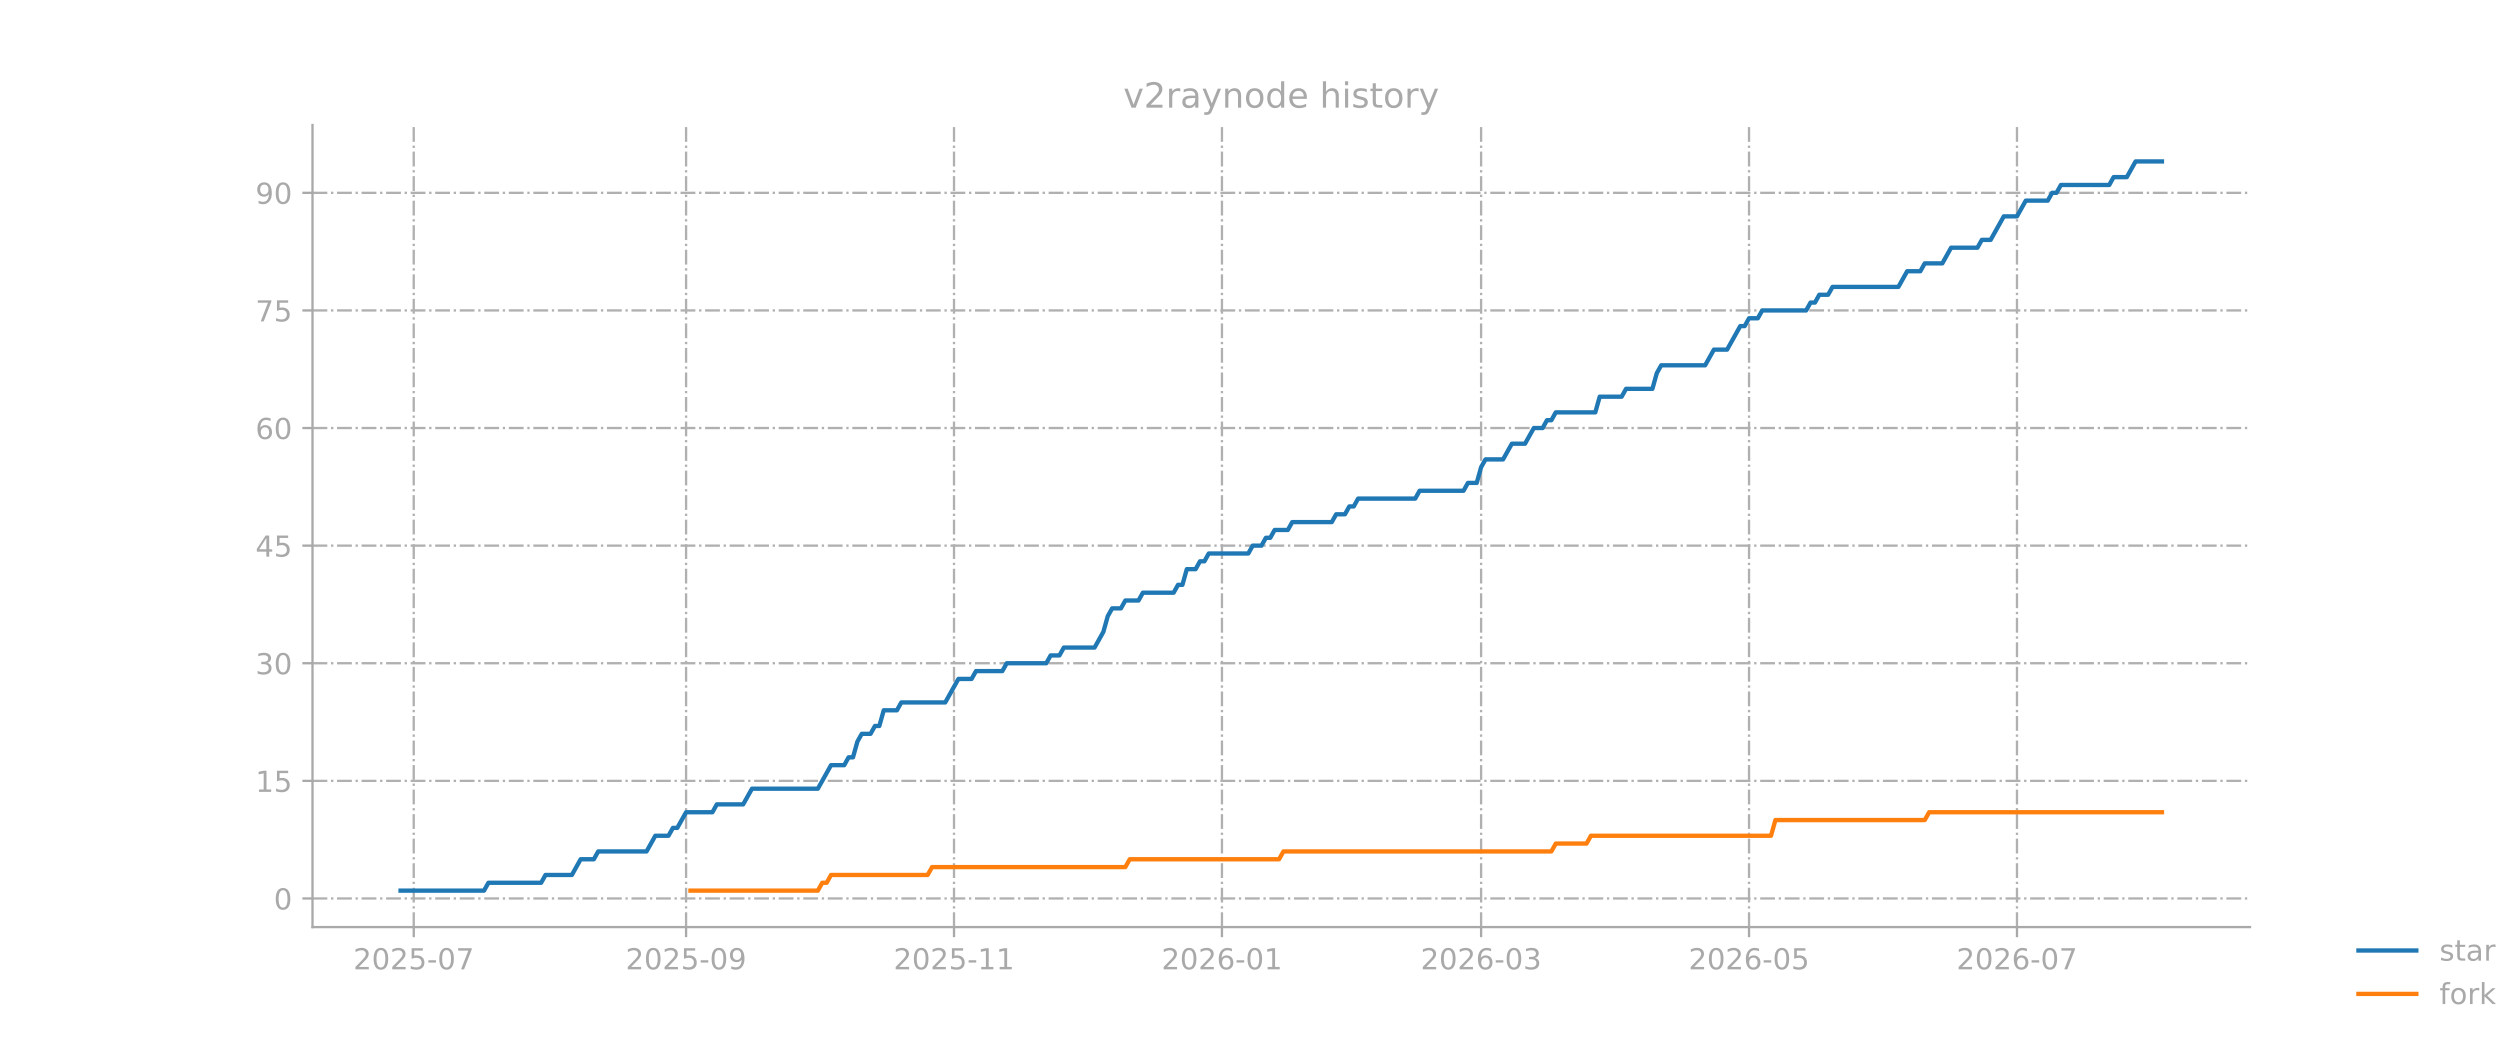
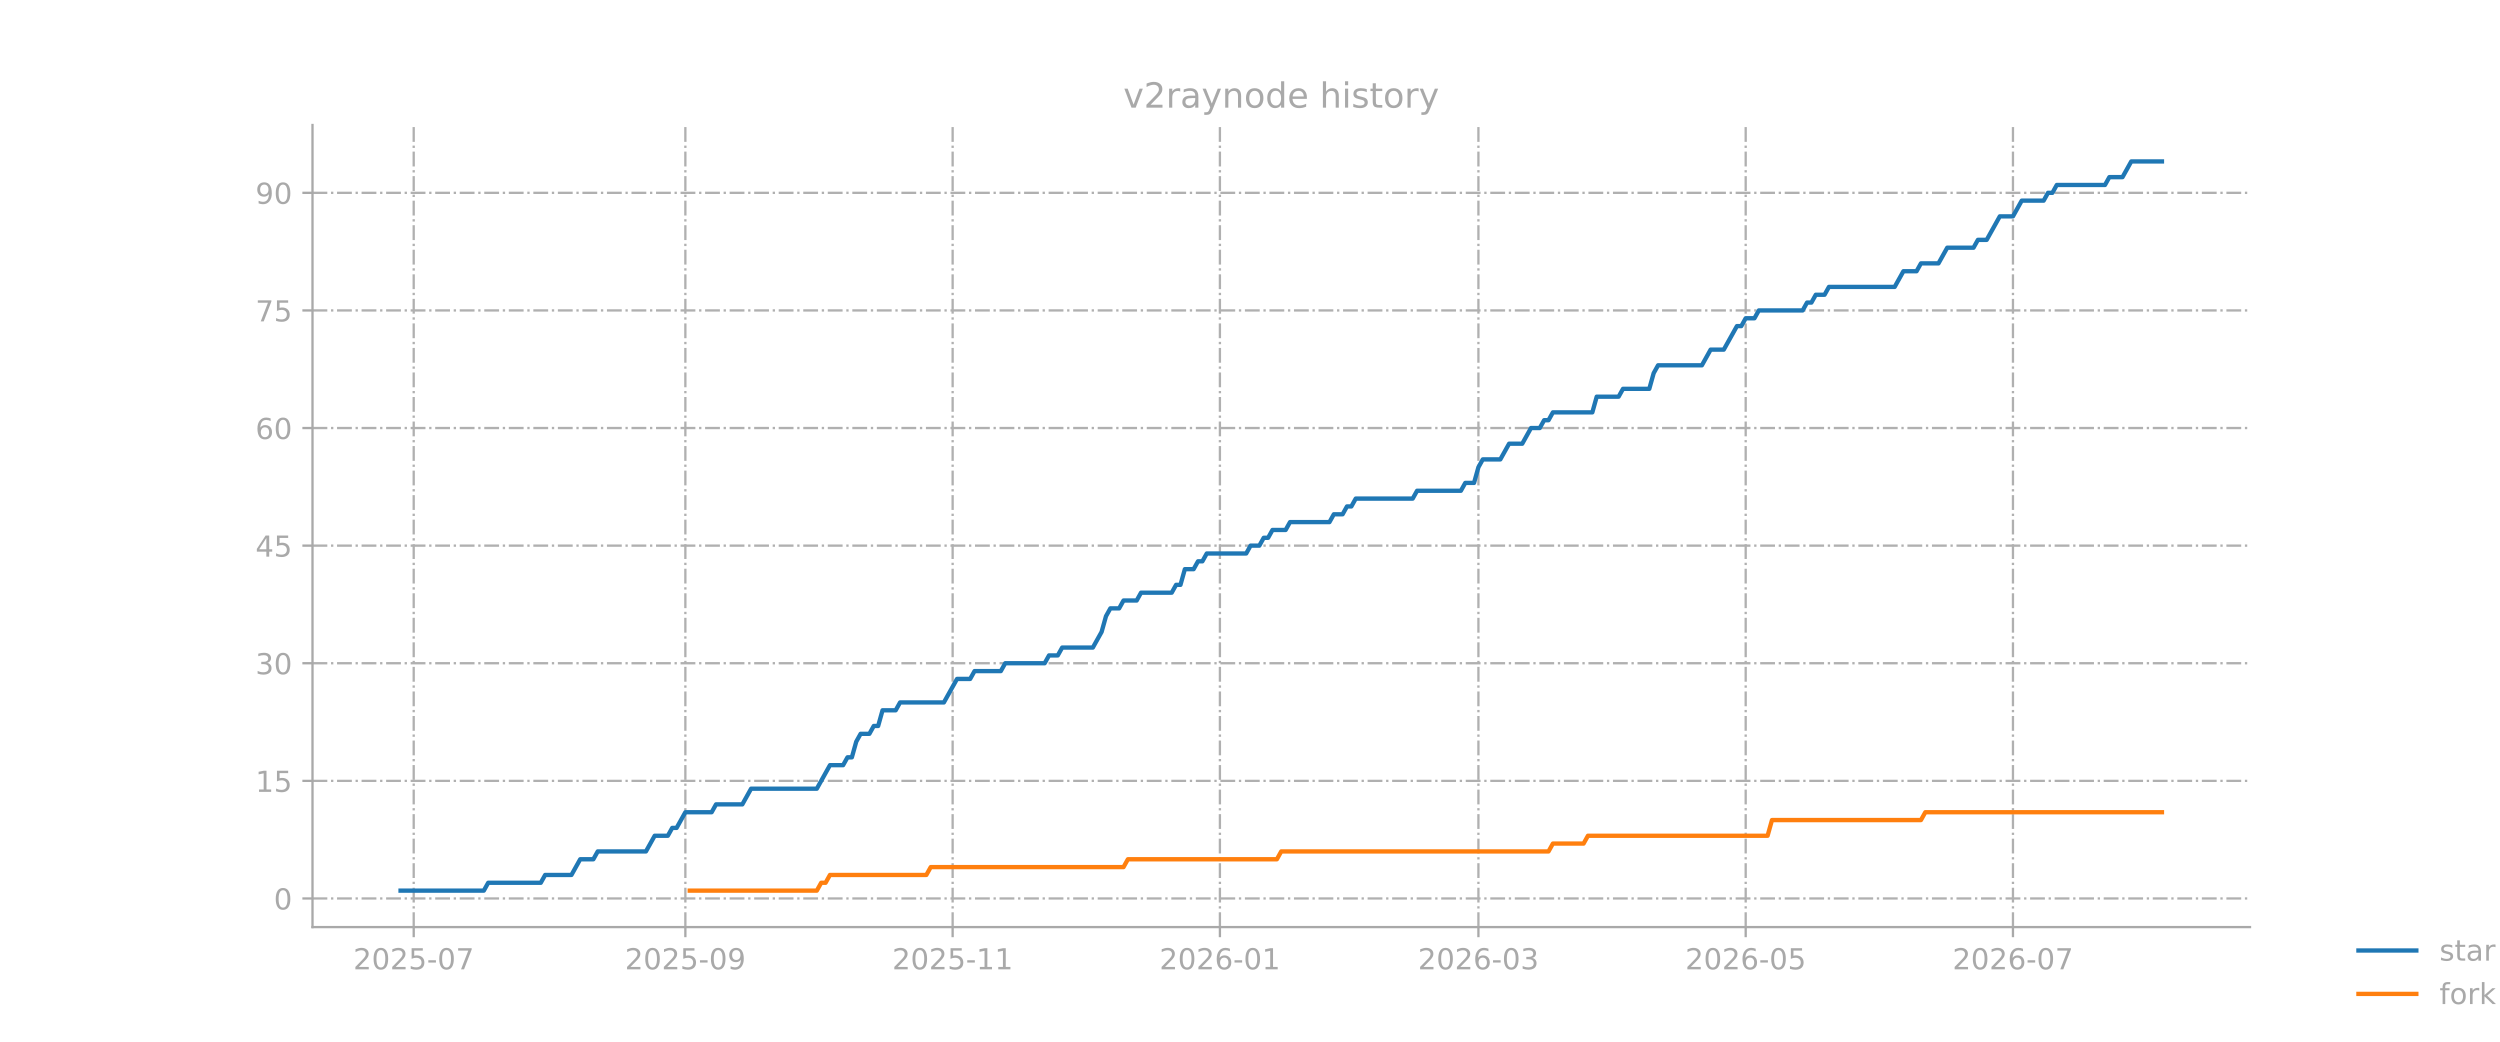
<svg xmlns="http://www.w3.org/2000/svg" xmlns:xlink="http://www.w3.org/1999/xlink" width="864pt" height="360pt" viewBox="0 0 864 360" version="1.1">
  <defs>
    <style type="text/css">*{stroke-linejoin: round; stroke-linecap: butt}</style>
  </defs>
  <g id="figure_1">
    <g id="patch_1">
      <path d="M 0 360  L 864 360  L 864 0  L 0 0  L 0 360  z " style="fill: none; opacity: 0" />
    </g>
    <g id="axes_1">
      <g id="patch_2">
        <path d="M 108 320.4  L 777.6 320.4  L 777.6 43.2  L 108 43.2  L 108 320.4  z " style="fill: none; opacity: 0" />
      </g>
      <g id="matplotlib.axis_1">
        <g id="xtick_1">
          <g id="line2d_1">
-             <path d="M 142.99 320.4  L 142.99 43.2  " clip-path="url(#pf71112bf48)" style="fill: none; stroke-dasharray: 5.12,1.28,0.8,1.28; stroke-dashoffset: 0; stroke: #b0b0b0; stroke-width: 0.8" />
+             <path d="M 142.979 320.4  L 142.979 43.2  " clip-path="url(#p41cfc8bd2f)" style="fill: none; stroke-dasharray: 5.12,1.28,0.8,1.28; stroke-dashoffset: 0; stroke: #b0b0b0; stroke-width: 0.8" />
          </g>
          <g id="line2d_2">
            <defs>
-               <path id="m0853df309c" d="M 0 0  L 0 3.5  " style="stroke: #a9a9a9; stroke-width: 0.8" />
+               <path id="m8fe615c9d2" d="M 0 0  L 0 3.5  " style="stroke: #a9a9a9; stroke-width: 0.8" />
            </defs>
            <g>
-               <use xlink:href="#m0853df309c" x="142.99" y="320.4" style="fill: #a9a9a9; stroke: #a9a9a9; stroke-width: 0.8" />
+               <use xlink:href="#m8fe615c9d2" x="142.979" y="320.4" style="fill: #a9a9a9; stroke: #a9a9a9; stroke-width: 0.8" />
            </g>
          </g>
          <g id="text_1">
-             <g style="fill: #a9a9a9" transform="translate(122.099 334.9977) scale(0.1 -0.1)">
+             <g style="fill: #a9a9a9" transform="translate(122.0877 334.9977) scale(0.1 -0.1)">
              <defs>
                <path id="DejaVuSans-15" d="M 1228 531  L 3431 531  L 3431 0  L 469 0  L 469 531  Q 828 903 1448 1529  Q 2069 2156 2228 2338  Q 2531 2678 2651 2914  Q 2772 3150 2772 3378  Q 2772 3750 2511 3984  Q 2250 4219 1831 4219  Q 1534 4219 1204 4116  Q 875 4013 500 3803  L 500 4441  Q 881 4594 1212 4672  Q 1544 4750 1819 4750  Q 2544 4750 2975 4387  Q 3406 4025 3406 3419  Q 3406 3131 3298 2873  Q 3191 2616 2906 2266  Q 2828 2175 2409 1742  Q 1991 1309 1228 531  z " transform="scale(0.015625)" />
                <path id="DejaVuSans-13" d="M 2034 4250  Q 1547 4250 1301 3770  Q 1056 3291 1056 2328  Q 1056 1369 1301 889  Q 1547 409 2034 409  Q 2525 409 2770 889  Q 3016 1369 3016 2328  Q 3016 3291 2770 3770  Q 2525 4250 2034 4250  z M 2034 4750  Q 2819 4750 3233 4129  Q 3647 3509 3647 2328  Q 3647 1150 3233 529  Q 2819 -91 2034 -91  Q 1250 -91 836 529  Q 422 1150 422 2328  Q 422 3509 836 4129  Q 1250 4750 2034 4750  z " transform="scale(0.015625)" />
                <path id="DejaVuSans-18" d="M 691 4666  L 3169 4666  L 3169 4134  L 1269 4134  L 1269 2991  Q 1406 3038 1543 3061  Q 1681 3084 1819 3084  Q 2600 3084 3056 2656  Q 3513 2228 3513 1497  Q 3513 744 3044 326  Q 2575 -91 1722 -91  Q 1428 -91 1123 -41  Q 819 9 494 109  L 494 744  Q 775 591 1075 516  Q 1375 441 1709 441  Q 2250 441 2565 725  Q 2881 1009 2881 1497  Q 2881 1984 2565 2268  Q 2250 2553 1709 2553  Q 1456 2553 1204 2497  Q 953 2441 691 2322  L 691 4666  z " transform="scale(0.015625)" />
                <path id="DejaVuSans-10" d="M 313 2009  L 1997 2009  L 1997 1497  L 313 1497  L 313 2009  z " transform="scale(0.015625)" />
                <path id="DejaVuSans-1a" d="M 525 4666  L 3525 4666  L 3525 4397  L 1831 0  L 1172 0  L 2766 4134  L 525 4134  L 525 4666  z " transform="scale(0.015625)" />
              </defs>
              <use xlink:href="#DejaVuSans-15" />
              <use xlink:href="#DejaVuSans-13" transform="translate(63.625 0)" />
              <use xlink:href="#DejaVuSans-15" transform="translate(127.25 0)" />
              <use xlink:href="#DejaVuSans-18" transform="translate(190.875 0)" />
              <use xlink:href="#DejaVuSans-10" transform="translate(254.5 0)" />
              <use xlink:href="#DejaVuSans-13" transform="translate(290.5781 0)" />
              <use xlink:href="#DejaVuSans-1a" transform="translate(354.2031 0)" />
            </g>
          </g>
        </g>
        <g id="xtick_2">
          <g id="line2d_3">
-             <path d="M 237.108 320.4  L 237.108 43.2  " clip-path="url(#pf71112bf48)" style="fill: none; stroke-dasharray: 5.12,1.28,0.8,1.28; stroke-dashoffset: 0; stroke: #b0b0b0; stroke-width: 0.8" />
+             <path d="M 236.862 320.4  L 236.862 43.2  " clip-path="url(#p41cfc8bd2f)" style="fill: none; stroke-dasharray: 5.12,1.28,0.8,1.28; stroke-dashoffset: 0; stroke: #b0b0b0; stroke-width: 0.8" />
          </g>
          <g id="line2d_4">
            <g>
-               <use xlink:href="#m0853df309c" x="237.108" y="320.4" style="fill: #a9a9a9; stroke: #a9a9a9; stroke-width: 0.8" />
+               <use xlink:href="#m8fe615c9d2" x="236.862" y="320.4" style="fill: #a9a9a9; stroke: #a9a9a9; stroke-width: 0.8" />
            </g>
          </g>
          <g id="text_2">
-             <g style="fill: #a9a9a9" transform="translate(216.2165 334.9977) scale(0.1 -0.1)">
+             <g style="fill: #a9a9a9" transform="translate(215.971 334.9977) scale(0.1 -0.1)">
              <defs>
                <path id="DejaVuSans-1c" d="M 703 97  L 703 672  Q 941 559 1184 500  Q 1428 441 1663 441  Q 2288 441 2617 861  Q 2947 1281 2994 2138  Q 2813 1869 2534 1725  Q 2256 1581 1919 1581  Q 1219 1581 811 2004  Q 403 2428 403 3163  Q 403 3881 828 4315  Q 1253 4750 1959 4750  Q 2769 4750 3195 4129  Q 3622 3509 3622 2328  Q 3622 1225 3098 567  Q 2575 -91 1691 -91  Q 1453 -91 1209 -44  Q 966 3 703 97  z M 1959 2075  Q 2384 2075 2632 2365  Q 2881 2656 2881 3163  Q 2881 3666 2632 3958  Q 2384 4250 1959 4250  Q 1534 4250 1286 3958  Q 1038 3666 1038 3163  Q 1038 2656 1286 2365  Q 1534 2075 1959 2075  z " transform="scale(0.015625)" />
              </defs>
              <use xlink:href="#DejaVuSans-15" />
              <use xlink:href="#DejaVuSans-13" transform="translate(63.625 0)" />
              <use xlink:href="#DejaVuSans-15" transform="translate(127.25 0)" />
              <use xlink:href="#DejaVuSans-18" transform="translate(190.875 0)" />
              <use xlink:href="#DejaVuSans-10" transform="translate(254.5 0)" />
              <use xlink:href="#DejaVuSans-13" transform="translate(290.5781 0)" />
              <use xlink:href="#DejaVuSans-1c" transform="translate(354.2031 0)" />
            </g>
          </g>
        </g>
        <g id="xtick_3">
          <g id="line2d_5">
-             <path d="M 329.707 320.4  L 329.707 43.2  " clip-path="url(#pf71112bf48)" style="fill: none; stroke-dasharray: 5.12,1.28,0.8,1.28; stroke-dashoffset: 0; stroke: #b0b0b0; stroke-width: 0.8" />
+             <path d="M 329.231 320.4  L 329.231 43.2  " clip-path="url(#p41cfc8bd2f)" style="fill: none; stroke-dasharray: 5.12,1.28,0.8,1.28; stroke-dashoffset: 0; stroke: #b0b0b0; stroke-width: 0.8" />
          </g>
          <g id="line2d_6">
            <g>
-               <use xlink:href="#m0853df309c" x="329.707" y="320.4" style="fill: #a9a9a9; stroke: #a9a9a9; stroke-width: 0.8" />
+               <use xlink:href="#m8fe615c9d2" x="329.231" y="320.4" style="fill: #a9a9a9; stroke: #a9a9a9; stroke-width: 0.8" />
            </g>
          </g>
          <g id="text_3">
-             <g style="fill: #a9a9a9" transform="translate(308.8159 334.9977) scale(0.1 -0.1)">
+             <g style="fill: #a9a9a9" transform="translate(308.3401 334.9977) scale(0.1 -0.1)">
              <defs>
                <path id="DejaVuSans-14" d="M 794 531  L 1825 531  L 1825 4091  L 703 3866  L 703 4441  L 1819 4666  L 2450 4666  L 2450 531  L 3481 531  L 3481 0  L 794 0  L 794 531  z " transform="scale(0.015625)" />
              </defs>
              <use xlink:href="#DejaVuSans-15" />
              <use xlink:href="#DejaVuSans-13" transform="translate(63.625 0)" />
              <use xlink:href="#DejaVuSans-15" transform="translate(127.25 0)" />
              <use xlink:href="#DejaVuSans-18" transform="translate(190.875 0)" />
              <use xlink:href="#DejaVuSans-10" transform="translate(254.5 0)" />
              <use xlink:href="#DejaVuSans-14" transform="translate(290.5781 0)" />
              <use xlink:href="#DejaVuSans-14" transform="translate(354.2031 0)" />
            </g>
          </g>
        </g>
        <g id="xtick_4">
          <g id="line2d_7">
-             <path d="M 422.307 320.4  L 422.307 43.2  " clip-path="url(#pf71112bf48)" style="fill: none; stroke-dasharray: 5.12,1.28,0.8,1.28; stroke-dashoffset: 0; stroke: #b0b0b0; stroke-width: 0.8" />
+             <path d="M 421.601 320.4  L 421.601 43.2  " clip-path="url(#p41cfc8bd2f)" style="fill: none; stroke-dasharray: 5.12,1.28,0.8,1.28; stroke-dashoffset: 0; stroke: #b0b0b0; stroke-width: 0.8" />
          </g>
          <g id="line2d_8">
            <g>
-               <use xlink:href="#m0853df309c" x="422.307" y="320.4" style="fill: #a9a9a9; stroke: #a9a9a9; stroke-width: 0.8" />
+               <use xlink:href="#m8fe615c9d2" x="421.601" y="320.4" style="fill: #a9a9a9; stroke: #a9a9a9; stroke-width: 0.8" />
            </g>
          </g>
          <g id="text_4">
-             <g style="fill: #a9a9a9" transform="translate(401.4153 334.9977) scale(0.1 -0.1)">
+             <g style="fill: #a9a9a9" transform="translate(400.7091 334.9977) scale(0.1 -0.1)">
              <defs>
                <path id="DejaVuSans-19" d="M 2113 2584  Q 1688 2584 1439 2293  Q 1191 2003 1191 1497  Q 1191 994 1439 701  Q 1688 409 2113 409  Q 2538 409 2786 701  Q 3034 994 3034 1497  Q 3034 2003 2786 2293  Q 2538 2584 2113 2584  z M 3366 4563  L 3366 3988  Q 3128 4100 2886 4159  Q 2644 4219 2406 4219  Q 1781 4219 1451 3797  Q 1122 3375 1075 2522  Q 1259 2794 1537 2939  Q 1816 3084 2150 3084  Q 2853 3084 3261 2657  Q 3669 2231 3669 1497  Q 3669 778 3244 343  Q 2819 -91 2113 -91  Q 1303 -91 875 529  Q 447 1150 447 2328  Q 447 3434 972 4092  Q 1497 4750 2381 4750  Q 2619 4750 2861 4703  Q 3103 4656 3366 4563  z " transform="scale(0.015625)" />
              </defs>
              <use xlink:href="#DejaVuSans-15" />
              <use xlink:href="#DejaVuSans-13" transform="translate(63.625 0)" />
              <use xlink:href="#DejaVuSans-15" transform="translate(127.25 0)" />
              <use xlink:href="#DejaVuSans-19" transform="translate(190.875 0)" />
              <use xlink:href="#DejaVuSans-10" transform="translate(254.5 0)" />
              <use xlink:href="#DejaVuSans-13" transform="translate(290.5781 0)" />
              <use xlink:href="#DejaVuSans-14" transform="translate(354.2031 0)" />
            </g>
          </g>
        </g>
        <g id="xtick_5">
          <g id="line2d_9">
-             <path d="M 511.87 320.4  L 511.87 43.2  " clip-path="url(#pf71112bf48)" style="fill: none; stroke-dasharray: 5.12,1.28,0.8,1.28; stroke-dashoffset: 0; stroke: #b0b0b0; stroke-width: 0.8" />
+             <path d="M 510.941 320.4  L 510.941 43.2  " clip-path="url(#p41cfc8bd2f)" style="fill: none; stroke-dasharray: 5.12,1.28,0.8,1.28; stroke-dashoffset: 0; stroke: #b0b0b0; stroke-width: 0.8" />
          </g>
          <g id="line2d_10">
            <g>
-               <use xlink:href="#m0853df309c" x="511.87" y="320.4" style="fill: #a9a9a9; stroke: #a9a9a9; stroke-width: 0.8" />
+               <use xlink:href="#m8fe615c9d2" x="510.941" y="320.4" style="fill: #a9a9a9; stroke: #a9a9a9; stroke-width: 0.8" />
            </g>
          </g>
          <g id="text_5">
-             <g style="fill: #a9a9a9" transform="translate(490.9786 334.9977) scale(0.1 -0.1)">
+             <g style="fill: #a9a9a9" transform="translate(490.0497 334.9977) scale(0.1 -0.1)">
              <defs>
                <path id="DejaVuSans-16" d="M 2597 2516  Q 3050 2419 3304 2112  Q 3559 1806 3559 1356  Q 3559 666 3084 287  Q 2609 -91 1734 -91  Q 1441 -91 1130 -33  Q 819 25 488 141  L 488 750  Q 750 597 1062 519  Q 1375 441 1716 441  Q 2309 441 2620 675  Q 2931 909 2931 1356  Q 2931 1769 2642 2001  Q 2353 2234 1838 2234  L 1294 2234  L 1294 2753  L 1863 2753  Q 2328 2753 2575 2939  Q 2822 3125 2822 3475  Q 2822 3834 2567 4026  Q 2313 4219 1838 4219  Q 1578 4219 1281 4162  Q 984 4106 628 3988  L 628 4550  Q 988 4650 1302 4700  Q 1616 4750 1894 4750  Q 2613 4750 3031 4423  Q 3450 4097 3450 3541  Q 3450 3153 3228 2886  Q 3006 2619 2597 2516  z " transform="scale(0.015625)" />
              </defs>
              <use xlink:href="#DejaVuSans-15" />
              <use xlink:href="#DejaVuSans-13" transform="translate(63.625 0)" />
              <use xlink:href="#DejaVuSans-15" transform="translate(127.25 0)" />
              <use xlink:href="#DejaVuSans-19" transform="translate(190.875 0)" />
              <use xlink:href="#DejaVuSans-10" transform="translate(254.5 0)" />
              <use xlink:href="#DejaVuSans-13" transform="translate(290.5781 0)" />
              <use xlink:href="#DejaVuSans-16" transform="translate(354.2031 0)" />
            </g>
          </g>
        </g>
        <g id="xtick_6">
          <g id="line2d_11">
-             <path d="M 604.469 320.4  L 604.469 43.2  " clip-path="url(#pf71112bf48)" style="fill: none; stroke-dasharray: 5.12,1.28,0.8,1.28; stroke-dashoffset: 0; stroke: #b0b0b0; stroke-width: 0.8" />
+             <path d="M 603.31 320.4  L 603.31 43.2  " clip-path="url(#p41cfc8bd2f)" style="fill: none; stroke-dasharray: 5.12,1.28,0.8,1.28; stroke-dashoffset: 0; stroke: #b0b0b0; stroke-width: 0.8" />
          </g>
          <g id="line2d_12">
            <g>
-               <use xlink:href="#m0853df309c" x="604.469" y="320.4" style="fill: #a9a9a9; stroke: #a9a9a9; stroke-width: 0.8" />
+               <use xlink:href="#m8fe615c9d2" x="603.31" y="320.4" style="fill: #a9a9a9; stroke: #a9a9a9; stroke-width: 0.8" />
            </g>
          </g>
          <g id="text_6">
-             <g style="fill: #a9a9a9" transform="translate(583.5781 334.9977) scale(0.1 -0.1)">
+             <g style="fill: #a9a9a9" transform="translate(582.4188 334.9977) scale(0.1 -0.1)">
              <use xlink:href="#DejaVuSans-15" />
              <use xlink:href="#DejaVuSans-13" transform="translate(63.625 0)" />
              <use xlink:href="#DejaVuSans-15" transform="translate(127.25 0)" />
              <use xlink:href="#DejaVuSans-19" transform="translate(190.875 0)" />
              <use xlink:href="#DejaVuSans-10" transform="translate(254.5 0)" />
              <use xlink:href="#DejaVuSans-13" transform="translate(290.5781 0)" />
              <use xlink:href="#DejaVuSans-18" transform="translate(354.2031 0)" />
            </g>
          </g>
        </g>
        <g id="xtick_7">
          <g id="line2d_13">
-             <path d="M 697.069 320.4  L 697.069 43.2  " clip-path="url(#pf71112bf48)" style="fill: none; stroke-dasharray: 5.12,1.28,0.8,1.28; stroke-dashoffset: 0; stroke: #b0b0b0; stroke-width: 0.8" />
+             <path d="M 695.679 320.4  L 695.679 43.2  " clip-path="url(#p41cfc8bd2f)" style="fill: none; stroke-dasharray: 5.12,1.28,0.8,1.28; stroke-dashoffset: 0; stroke: #b0b0b0; stroke-width: 0.8" />
          </g>
          <g id="line2d_14">
            <g>
-               <use xlink:href="#m0853df309c" x="697.069" y="320.4" style="fill: #a9a9a9; stroke: #a9a9a9; stroke-width: 0.8" />
+               <use xlink:href="#m8fe615c9d2" x="695.679" y="320.4" style="fill: #a9a9a9; stroke: #a9a9a9; stroke-width: 0.8" />
            </g>
          </g>
          <g id="text_7">
-             <g style="fill: #a9a9a9" transform="translate(676.1775 334.9977) scale(0.1 -0.1)">
+             <g style="fill: #a9a9a9" transform="translate(674.7878 334.9977) scale(0.1 -0.1)">
              <use xlink:href="#DejaVuSans-15" />
              <use xlink:href="#DejaVuSans-13" transform="translate(63.625 0)" />
              <use xlink:href="#DejaVuSans-15" transform="translate(127.25 0)" />
              <use xlink:href="#DejaVuSans-19" transform="translate(190.875 0)" />
              <use xlink:href="#DejaVuSans-10" transform="translate(254.5 0)" />
              <use xlink:href="#DejaVuSans-13" transform="translate(290.5781 0)" />
              <use xlink:href="#DejaVuSans-1a" transform="translate(354.2031 0)" />
            </g>
          </g>
        </g>
      </g>
      <g id="matplotlib.axis_2">
        <g id="ytick_1">
          <g id="line2d_15">
-             <path d="M 108 310.51  L 777.6 310.51  " clip-path="url(#pf71112bf48)" style="fill: none; stroke-dasharray: 5.12,1.28,0.8,1.28; stroke-dashoffset: 0; stroke: #b0b0b0; stroke-width: 0.8" />
+             <path d="M 108 310.51  L 777.6 310.51  " clip-path="url(#p41cfc8bd2f)" style="fill: none; stroke-dasharray: 5.12,1.28,0.8,1.28; stroke-dashoffset: 0; stroke: #b0b0b0; stroke-width: 0.8" />
          </g>
          <g id="line2d_16">
            <defs>
-               <path id="m67c7ea2995" d="M 0 0  L -3.5 0  " style="stroke: #a9a9a9; stroke-width: 0.8" />
+               <path id="m9ab76d9e85" d="M 0 0  L -3.5 0  " style="stroke: #a9a9a9; stroke-width: 0.8" />
            </defs>
            <g>
-               <use xlink:href="#m67c7ea2995" x="108" y="310.51" style="fill: #a9a9a9; stroke: #a9a9a9; stroke-width: 0.8" />
+               <use xlink:href="#m9ab76d9e85" x="108" y="310.51" style="fill: #a9a9a9; stroke: #a9a9a9; stroke-width: 0.8" />
            </g>
          </g>
          <g id="text_8">
            <g style="fill: #a9a9a9" transform="translate(94.6375 314.3085) scale(0.1 -0.1)">
              <use xlink:href="#DejaVuSans-13" />
            </g>
          </g>
        </g>
        <g id="ytick_2">
          <g id="line2d_17">
-             <path d="M 108 269.865  L 777.6 269.865  " clip-path="url(#pf71112bf48)" style="fill: none; stroke-dasharray: 5.12,1.28,0.8,1.28; stroke-dashoffset: 0; stroke: #b0b0b0; stroke-width: 0.8" />
+             <path d="M 108 269.865  L 777.6 269.865  " clip-path="url(#p41cfc8bd2f)" style="fill: none; stroke-dasharray: 5.12,1.28,0.8,1.28; stroke-dashoffset: 0; stroke: #b0b0b0; stroke-width: 0.8" />
          </g>
          <g id="line2d_18">
            <g>
-               <use xlink:href="#m67c7ea2995" x="108" y="269.865" style="fill: #a9a9a9; stroke: #a9a9a9; stroke-width: 0.8" />
+               <use xlink:href="#m9ab76d9e85" x="108" y="269.865" style="fill: #a9a9a9; stroke: #a9a9a9; stroke-width: 0.8" />
            </g>
          </g>
          <g id="text_9">
            <g style="fill: #a9a9a9" transform="translate(88.275 273.6633) scale(0.1 -0.1)">
              <use xlink:href="#DejaVuSans-14" />
              <use xlink:href="#DejaVuSans-18" transform="translate(63.625 0)" />
            </g>
          </g>
        </g>
        <g id="ytick_3">
          <g id="line2d_19">
-             <path d="M 108 229.219  L 777.6 229.219  " clip-path="url(#pf71112bf48)" style="fill: none; stroke-dasharray: 5.12,1.28,0.8,1.28; stroke-dashoffset: 0; stroke: #b0b0b0; stroke-width: 0.8" />
+             <path d="M 108 229.219  L 777.6 229.219  " clip-path="url(#p41cfc8bd2f)" style="fill: none; stroke-dasharray: 5.12,1.28,0.8,1.28; stroke-dashoffset: 0; stroke: #b0b0b0; stroke-width: 0.8" />
          </g>
          <g id="line2d_20">
            <g>
-               <use xlink:href="#m67c7ea2995" x="108" y="229.219" style="fill: #a9a9a9; stroke: #a9a9a9; stroke-width: 0.8" />
+               <use xlink:href="#m9ab76d9e85" x="108" y="229.219" style="fill: #a9a9a9; stroke: #a9a9a9; stroke-width: 0.8" />
            </g>
          </g>
          <g id="text_10">
            <g style="fill: #a9a9a9" transform="translate(88.275 233.0182) scale(0.1 -0.1)">
              <use xlink:href="#DejaVuSans-16" />
              <use xlink:href="#DejaVuSans-13" transform="translate(63.625 0)" />
            </g>
          </g>
        </g>
        <g id="ytick_4">
          <g id="line2d_21">
-             <path d="M 108 188.574  L 777.6 188.574  " clip-path="url(#pf71112bf48)" style="fill: none; stroke-dasharray: 5.12,1.28,0.8,1.28; stroke-dashoffset: 0; stroke: #b0b0b0; stroke-width: 0.8" />
+             <path d="M 108 188.574  L 777.6 188.574  " clip-path="url(#p41cfc8bd2f)" style="fill: none; stroke-dasharray: 5.12,1.28,0.8,1.28; stroke-dashoffset: 0; stroke: #b0b0b0; stroke-width: 0.8" />
          </g>
          <g id="line2d_22">
            <g>
-               <use xlink:href="#m67c7ea2995" x="108" y="188.574" style="fill: #a9a9a9; stroke: #a9a9a9; stroke-width: 0.8" />
+               <use xlink:href="#m9ab76d9e85" x="108" y="188.574" style="fill: #a9a9a9; stroke: #a9a9a9; stroke-width: 0.8" />
            </g>
          </g>
          <g id="text_11">
            <g style="fill: #a9a9a9" transform="translate(88.275 192.373) scale(0.1 -0.1)">
              <defs>
                <path id="DejaVuSans-17" d="M 2419 4116  L 825 1625  L 2419 1625  L 2419 4116  z M 2253 4666  L 3047 4666  L 3047 1625  L 3713 1625  L 3713 1100  L 3047 1100  L 3047 0  L 2419 0  L 2419 1100  L 313 1100  L 313 1709  L 2253 4666  z " transform="scale(0.015625)" />
              </defs>
              <use xlink:href="#DejaVuSans-17" />
              <use xlink:href="#DejaVuSans-18" transform="translate(63.625 0)" />
            </g>
          </g>
        </g>
        <g id="ytick_5">
          <g id="line2d_23">
-             <path d="M 108 147.929  L 777.6 147.929  " clip-path="url(#pf71112bf48)" style="fill: none; stroke-dasharray: 5.12,1.28,0.8,1.28; stroke-dashoffset: 0; stroke: #b0b0b0; stroke-width: 0.8" />
+             <path d="M 108 147.929  L 777.6 147.929  " clip-path="url(#p41cfc8bd2f)" style="fill: none; stroke-dasharray: 5.12,1.28,0.8,1.28; stroke-dashoffset: 0; stroke: #b0b0b0; stroke-width: 0.8" />
          </g>
          <g id="line2d_24">
            <g>
-               <use xlink:href="#m67c7ea2995" x="108" y="147.929" style="fill: #a9a9a9; stroke: #a9a9a9; stroke-width: 0.8" />
+               <use xlink:href="#m9ab76d9e85" x="108" y="147.929" style="fill: #a9a9a9; stroke: #a9a9a9; stroke-width: 0.8" />
            </g>
          </g>
          <g id="text_12">
            <g style="fill: #a9a9a9" transform="translate(88.275 151.7279) scale(0.1 -0.1)">
              <use xlink:href="#DejaVuSans-19" />
              <use xlink:href="#DejaVuSans-13" transform="translate(63.625 0)" />
            </g>
          </g>
        </g>
        <g id="ytick_6">
          <g id="line2d_25">
-             <path d="M 108 107.284  L 777.6 107.284  " clip-path="url(#pf71112bf48)" style="fill: none; stroke-dasharray: 5.12,1.28,0.8,1.28; stroke-dashoffset: 0; stroke: #b0b0b0; stroke-width: 0.8" />
+             <path d="M 108 107.284  L 777.6 107.284  " clip-path="url(#p41cfc8bd2f)" style="fill: none; stroke-dasharray: 5.12,1.28,0.8,1.28; stroke-dashoffset: 0; stroke: #b0b0b0; stroke-width: 0.8" />
          </g>
          <g id="line2d_26">
            <g>
-               <use xlink:href="#m67c7ea2995" x="108" y="107.284" style="fill: #a9a9a9; stroke: #a9a9a9; stroke-width: 0.8" />
+               <use xlink:href="#m9ab76d9e85" x="108" y="107.284" style="fill: #a9a9a9; stroke: #a9a9a9; stroke-width: 0.8" />
            </g>
          </g>
          <g id="text_13">
            <g style="fill: #a9a9a9" transform="translate(88.275 111.0827) scale(0.1 -0.1)">
              <use xlink:href="#DejaVuSans-1a" />
              <use xlink:href="#DejaVuSans-18" transform="translate(63.625 0)" />
            </g>
          </g>
        </g>
        <g id="ytick_7">
          <g id="line2d_27">
-             <path d="M 108 66.639  L 777.6 66.639  " clip-path="url(#pf71112bf48)" style="fill: none; stroke-dasharray: 5.12,1.28,0.8,1.28; stroke-dashoffset: 0; stroke: #b0b0b0; stroke-width: 0.8" />
+             <path d="M 108 66.639  L 777.6 66.639  " clip-path="url(#p41cfc8bd2f)" style="fill: none; stroke-dasharray: 5.12,1.28,0.8,1.28; stroke-dashoffset: 0; stroke: #b0b0b0; stroke-width: 0.8" />
          </g>
          <g id="line2d_28">
            <g>
-               <use xlink:href="#m67c7ea2995" x="108" y="66.639" style="fill: #a9a9a9; stroke: #a9a9a9; stroke-width: 0.8" />
+               <use xlink:href="#m9ab76d9e85" x="108" y="66.639" style="fill: #a9a9a9; stroke: #a9a9a9; stroke-width: 0.8" />
            </g>
          </g>
          <g id="text_14">
            <g style="fill: #a9a9a9" transform="translate(88.275 70.43754) scale(0.1 -0.1)">
              <use xlink:href="#DejaVuSans-1c" />
              <use xlink:href="#DejaVuSans-13" transform="translate(63.625 0)" />
            </g>
          </g>
        </g>
      </g>
      <g id="line2d_29">
-         <path d="M 138.436 307.8  L 167.279 307.8  L 168.797 305.09  L 187.013 305.09  L 188.531 302.381  L 197.639 302.381  L 200.675 296.961  L 205.229 296.961  L 206.747 294.252  L 223.446 294.252  L 226.482 288.832  L 231.036 288.832  L 232.554 286.123  L 234.072 286.123  L 237.108 280.703  L 246.216 280.703  L 247.734 277.994  L 256.842 277.994  L 259.878 272.574  L 282.649 272.574  L 287.203 264.445  L 291.757 264.445  L 293.275 261.735  L 294.793 261.735  L 296.311 256.316  L 297.829 253.606  L 300.865 253.606  L 302.383 250.897  L 303.901 250.897  L 305.419 245.477  L 309.973 245.477  L 311.491 242.768  L 326.671 242.768  L 331.225 234.639  L 335.779 234.639  L 337.297 231.929  L 346.406 231.929  L 347.924 229.219  L 361.586 229.219  L 363.104 226.51  L 366.14 226.51  L 367.658 223.8  L 378.284 223.8  L 381.32 218.381  L 382.838 212.961  L 384.356 210.252  L 387.392 210.252  L 388.91 207.542  L 393.464 207.542  L 394.982 204.832  L 405.608 204.832  L 407.126 202.123  L 408.644 202.123  L 410.163 196.703  L 413.199 196.703  L 414.717 193.994  L 416.235 193.994  L 417.753 191.284  L 431.415 191.284  L 432.933 188.574  L 435.969 188.574  L 437.487 185.865  L 439.005 185.865  L 440.523 183.155  L 445.077 183.155  L 446.595 180.445  L 460.257 180.445  L 461.775 177.735  L 464.811 177.735  L 466.329 175.026  L 467.847 175.026  L 469.365 172.316  L 489.1 172.316  L 490.618 169.606  L 505.798 169.606  L 507.316 166.897  L 510.352 166.897  L 511.87 161.477  L 513.388 158.768  L 519.46 158.768  L 522.496 153.348  L 527.05 153.348  L 530.086 147.929  L 533.122 147.929  L 534.64 145.219  L 536.158 145.219  L 537.676 142.51  L 551.339 142.51  L 552.857 137.09  L 560.447 137.09  L 561.965 134.381  L 571.073 134.381  L 572.591 128.961  L 574.109 126.252  L 589.289 126.252  L 592.325 120.832  L 596.879 120.832  L 601.433 112.703  L 602.951 112.703  L 604.469 109.994  L 607.506 109.994  L 609.024 107.284  L 624.204 107.284  L 625.722 104.574  L 627.24 104.574  L 628.758 101.865  L 631.794 101.865  L 633.312 99.155  L 656.082 99.155  L 659.118 93.735  L 663.672 93.735  L 665.19 91.026  L 671.262 91.026  L 674.299 85.606  L 683.407 85.606  L 684.925 82.897  L 687.961 82.897  L 692.515 74.768  L 697.069 74.768  L 700.105 69.348  L 707.695 69.348  L 709.213 66.639  L 710.731 66.639  L 712.249 63.929  L 728.947 63.929  L 730.465 61.219  L 735.019 61.219  L 738.055 55.8  L 747.164 55.8  L 747.164 55.8  " clip-path="url(#pf71112bf48)" style="fill: none; stroke: #1f77b4; stroke-width: 1.5; stroke-linecap: square" />
+         <path d="M 138.436 307.8  L 167.207 307.8  L 168.721 305.09  L 186.892 305.09  L 188.407 302.381  L 197.492 302.381  L 200.52 296.961  L 205.063 296.961  L 206.577 294.252  L 223.234 294.252  L 226.263 288.832  L 230.805 288.832  L 232.32 286.123  L 233.834 286.123  L 236.862 280.703  L 245.948 280.703  L 247.462 277.994  L 256.548 277.994  L 259.576 272.574  L 282.29 272.574  L 286.833 264.445  L 291.375 264.445  L 292.89 261.735  L 294.404 261.735  L 295.918 256.316  L 297.432 253.606  L 300.461 253.606  L 301.975 250.897  L 303.489 250.897  L 305.004 245.477  L 309.546 245.477  L 311.061 242.768  L 326.203 242.768  L 330.746 234.639  L 335.288 234.639  L 336.803 231.929  L 345.888 231.929  L 347.402 229.219  L 361.031 229.219  L 362.545 226.51  L 365.573 226.51  L 367.088 223.8  L 377.687 223.8  L 380.716 218.381  L 382.23 212.961  L 383.744 210.252  L 386.773 210.252  L 388.287 207.542  L 392.83 207.542  L 394.344 204.832  L 404.944 204.832  L 406.458 202.123  L 407.972 202.123  L 409.487 196.703  L 412.515 196.703  L 414.029 193.994  L 415.544 193.994  L 417.058 191.284  L 430.686 191.284  L 432.2 188.574  L 435.229 188.574  L 436.743 185.865  L 438.257 185.865  L 439.772 183.155  L 444.314 183.155  L 445.828 180.445  L 459.457 180.445  L 460.971 177.735  L 463.999 177.735  L 465.514 175.026  L 467.028 175.026  L 468.542 172.316  L 488.227 172.316  L 489.742 169.606  L 504.884 169.606  L 506.398 166.897  L 509.427 166.897  L 510.941 161.477  L 512.455 158.768  L 518.512 158.768  L 521.541 153.348  L 526.084 153.348  L 529.112 147.929  L 532.141 147.929  L 533.655 145.219  L 535.169 145.219  L 536.683 142.51  L 550.312 142.51  L 551.826 137.09  L 559.397 137.09  L 560.911 134.381  L 569.997 134.381  L 571.511 128.961  L 573.025 126.252  L 588.168 126.252  L 591.196 120.832  L 595.739 120.832  L 600.282 112.703  L 601.796 112.703  L 603.31 109.994  L 606.339 109.994  L 607.853 107.284  L 622.995 107.284  L 624.51 104.574  L 626.024 104.574  L 627.538 101.865  L 630.567 101.865  L 632.081 99.155  L 654.795 99.155  L 657.823 93.735  L 662.366 93.735  L 663.88 91.026  L 669.937 91.026  L 672.966 85.606  L 682.051 85.606  L 683.565 82.897  L 686.594 82.897  L 691.136 74.768  L 695.679 74.768  L 698.708 69.348  L 706.279 69.348  L 707.793 66.639  L 709.307 66.639  L 710.822 63.929  L 727.478 63.929  L 728.993 61.219  L 733.535 61.219  L 736.564 55.8  L 747.164 55.8  L 747.164 55.8  " clip-path="url(#p41cfc8bd2f)" style="fill: none; stroke: #1f77b4; stroke-width: 1.5; stroke-linecap: square" />
      </g>
      <g id="line2d_30">
-         <path d="M 238.626 307.8  L 282.649 307.8  L 284.167 305.09  L 285.685 305.09  L 287.203 302.381  L 320.599 302.381  L 322.117 299.671  L 388.91 299.671  L 390.428 296.961  L 442.041 296.961  L 443.559 294.252  L 536.158 294.252  L 537.676 291.542  L 548.303 291.542  L 549.821 288.832  L 612.06 288.832  L 613.578 283.413  L 665.19 283.413  L 666.708 280.703  L 747.164 280.703  L 747.164 280.703  " clip-path="url(#pf71112bf48)" style="fill: none; stroke: #ff7f0e; stroke-width: 1.5; stroke-linecap: square" />
+         <path d="M 238.377 307.8  L 282.29 307.8  L 283.804 305.09  L 285.318 305.09  L 286.833 302.381  L 320.146 302.381  L 321.66 299.671  L 388.287 299.671  L 389.801 296.961  L 441.286 296.961  L 442.8 294.252  L 535.169 294.252  L 536.683 291.542  L 547.283 291.542  L 548.797 288.832  L 610.881 288.832  L 612.396 283.413  L 663.88 283.413  L 665.394 280.703  L 747.164 280.703  L 747.164 280.703  " clip-path="url(#p41cfc8bd2f)" style="fill: none; stroke: #ff7f0e; stroke-width: 1.5; stroke-linecap: square" />
      </g>
      <g id="patch_3">
        <path d="M 108 320.4  L 108 43.2  " style="fill: none; stroke: #a9a9a9; stroke-width: 0.8; stroke-linejoin: miter; stroke-linecap: square" />
      </g>
      <g id="patch_4">
        <path d="M 777.6 320.4  L 777.6 43.2  " style="fill: none" />
      </g>
      <g id="patch_5">
        <path d="M 108 320.4  L 777.6 320.4  " style="fill: none; stroke: #a9a9a9; stroke-width: 0.8; stroke-linejoin: miter; stroke-linecap: square" />
      </g>
      <g id="patch_6">
        <path d="M 108 43.2  L 777.6 43.2  " style="fill: none" />
      </g>
      <g id="text_15">
        <g style="fill: #a9a9a9" transform="translate(388.2188 37.2) scale(0.12 -0.12)">
          <defs>
            <path id="DejaVuSans-59" d="M 191 3500  L 800 3500  L 1894 563  L 2988 3500  L 3597 3500  L 2284 0  L 1503 0  L 191 3500  z " transform="scale(0.015625)" />
            <path id="DejaVuSans-55" d="M 2631 2963  Q 2534 3019 2420 3045  Q 2306 3072 2169 3072  Q 1681 3072 1420 2755  Q 1159 2438 1159 1844  L 1159 0  L 581 0  L 581 3500  L 1159 3500  L 1159 2956  Q 1341 3275 1631 3429  Q 1922 3584 2338 3584  Q 2397 3584 2469 3576  Q 2541 3569 2628 3553  L 2631 2963  z " transform="scale(0.015625)" />
            <path id="DejaVuSans-44" d="M 2194 1759  Q 1497 1759 1228 1600  Q 959 1441 959 1056  Q 959 750 1161 570  Q 1363 391 1709 391  Q 2188 391 2477 730  Q 2766 1069 2766 1631  L 2766 1759  L 2194 1759  z M 3341 1997  L 3341 0  L 2766 0  L 2766 531  Q 2569 213 2275 61  Q 1981 -91 1556 -91  Q 1019 -91 701 211  Q 384 513 384 1019  Q 384 1609 779 1909  Q 1175 2209 1959 2209  L 2766 2209  L 2766 2266  Q 2766 2663 2505 2880  Q 2244 3097 1772 3097  Q 1472 3097 1187 3025  Q 903 2953 641 2809  L 641 3341  Q 956 3463 1253 3523  Q 1550 3584 1831 3584  Q 2591 3584 2966 3190  Q 3341 2797 3341 1997  z " transform="scale(0.015625)" />
            <path id="DejaVuSans-5c" d="M 2059 -325  Q 1816 -950 1584 -1140  Q 1353 -1331 966 -1331  L 506 -1331  L 506 -850  L 844 -850  Q 1081 -850 1212 -737  Q 1344 -625 1503 -206  L 1606 56  L 191 3500  L 800 3500  L 1894 763  L 2988 3500  L 3597 3500  L 2059 -325  z " transform="scale(0.015625)" />
            <path id="DejaVuSans-51" d="M 3513 2113  L 3513 0  L 2938 0  L 2938 2094  Q 2938 2591 2744 2837  Q 2550 3084 2163 3084  Q 1697 3084 1428 2787  Q 1159 2491 1159 1978  L 1159 0  L 581 0  L 581 3500  L 1159 3500  L 1159 2956  Q 1366 3272 1645 3428  Q 1925 3584 2291 3584  Q 2894 3584 3203 3211  Q 3513 2838 3513 2113  z " transform="scale(0.015625)" />
            <path id="DejaVuSans-52" d="M 1959 3097  Q 1497 3097 1228 2736  Q 959 2375 959 1747  Q 959 1119 1226 758  Q 1494 397 1959 397  Q 2419 397 2687 759  Q 2956 1122 2956 1747  Q 2956 2369 2687 2733  Q 2419 3097 1959 3097  z M 1959 3584  Q 2709 3584 3137 3096  Q 3566 2609 3566 1747  Q 3566 888 3137 398  Q 2709 -91 1959 -91  Q 1206 -91 779 398  Q 353 888 353 1747  Q 353 2609 779 3096  Q 1206 3584 1959 3584  z " transform="scale(0.015625)" />
            <path id="DejaVuSans-47" d="M 2906 2969  L 2906 4863  L 3481 4863  L 3481 0  L 2906 0  L 2906 525  Q 2725 213 2448 61  Q 2172 -91 1784 -91  Q 1150 -91 751 415  Q 353 922 353 1747  Q 353 2572 751 3078  Q 1150 3584 1784 3584  Q 2172 3584 2448 3432  Q 2725 3281 2906 2969  z M 947 1747  Q 947 1113 1208 752  Q 1469 391 1925 391  Q 2381 391 2643 752  Q 2906 1113 2906 1747  Q 2906 2381 2643 2742  Q 2381 3103 1925 3103  Q 1469 3103 1208 2742  Q 947 2381 947 1747  z " transform="scale(0.015625)" />
            <path id="DejaVuSans-48" d="M 3597 1894  L 3597 1613  L 953 1613  Q 991 1019 1311 708  Q 1631 397 2203 397  Q 2534 397 2845 478  Q 3156 559 3463 722  L 3463 178  Q 3153 47 2828 -22  Q 2503 -91 2169 -91  Q 1331 -91 842 396  Q 353 884 353 1716  Q 353 2575 817 3079  Q 1281 3584 2069 3584  Q 2775 3584 3186 3129  Q 3597 2675 3597 1894  z M 3022 2063  Q 3016 2534 2758 2815  Q 2500 3097 2075 3097  Q 1594 3097 1305 2825  Q 1016 2553 972 2059  L 3022 2063  z " transform="scale(0.015625)" />
            <path id="DejaVuSans-3" transform="scale(0.015625)" />
            <path id="DejaVuSans-4b" d="M 3513 2113  L 3513 0  L 2938 0  L 2938 2094  Q 2938 2591 2744 2837  Q 2550 3084 2163 3084  Q 1697 3084 1428 2787  Q 1159 2491 1159 1978  L 1159 0  L 581 0  L 581 4863  L 1159 4863  L 1159 2956  Q 1366 3272 1645 3428  Q 1925 3584 2291 3584  Q 2894 3584 3203 3211  Q 3513 2838 3513 2113  z " transform="scale(0.015625)" />
            <path id="DejaVuSans-4c" d="M 603 3500  L 1178 3500  L 1178 0  L 603 0  L 603 3500  z M 603 4863  L 1178 4863  L 1178 4134  L 603 4134  L 603 4863  z " transform="scale(0.015625)" />
            <path id="DejaVuSans-56" d="M 2834 3397  L 2834 2853  Q 2591 2978 2328 3040  Q 2066 3103 1784 3103  Q 1356 3103 1142 2972  Q 928 2841 928 2578  Q 928 2378 1081 2264  Q 1234 2150 1697 2047  L 1894 2003  Q 2506 1872 2764 1633  Q 3022 1394 3022 966  Q 3022 478 2636 193  Q 2250 -91 1575 -91  Q 1294 -91 989 -36  Q 684 19 347 128  L 347 722  Q 666 556 975 473  Q 1284 391 1588 391  Q 1994 391 2212 530  Q 2431 669 2431 922  Q 2431 1156 2273 1281  Q 2116 1406 1581 1522  L 1381 1569  Q 847 1681 609 1914  Q 372 2147 372 2553  Q 372 3047 722 3315  Q 1072 3584 1716 3584  Q 2034 3584 2315 3537  Q 2597 3491 2834 3397  z " transform="scale(0.015625)" />
            <path id="DejaVuSans-57" d="M 1172 4494  L 1172 3500  L 2356 3500  L 2356 3053  L 1172 3053  L 1172 1153  Q 1172 725 1289 603  Q 1406 481 1766 481  L 2356 481  L 2356 0  L 1766 0  Q 1100 0 847 248  Q 594 497 594 1153  L 594 3053  L 172 3053  L 172 3500  L 594 3500  L 594 4494  L 1172 4494  z " transform="scale(0.015625)" />
          </defs>
          <use xlink:href="#DejaVuSans-59" />
          <use xlink:href="#DejaVuSans-15" transform="translate(59.1875 0)" />
          <use xlink:href="#DejaVuSans-55" transform="translate(122.8125 0)" />
          <use xlink:href="#DejaVuSans-44" transform="translate(163.9219 0)" />
          <use xlink:href="#DejaVuSans-5c" transform="translate(225.2031 0)" />
          <use xlink:href="#DejaVuSans-51" transform="translate(284.3906 0)" />
          <use xlink:href="#DejaVuSans-52" transform="translate(347.7656 0)" />
          <use xlink:href="#DejaVuSans-47" transform="translate(408.9531 0)" />
          <use xlink:href="#DejaVuSans-48" transform="translate(472.4375 0)" />
          <use xlink:href="#DejaVuSans-3" transform="translate(533.9688 0)" />
          <use xlink:href="#DejaVuSans-4b" transform="translate(565.75 0)" />
          <use xlink:href="#DejaVuSans-4c" transform="translate(629.125 0)" />
          <use xlink:href="#DejaVuSans-56" transform="translate(656.9062 0)" />
          <use xlink:href="#DejaVuSans-57" transform="translate(709 0)" />
          <use xlink:href="#DejaVuSans-52" transform="translate(748.2031 0)" />
          <use xlink:href="#DejaVuSans-55" transform="translate(809.3906 0)" />
          <use xlink:href="#DejaVuSans-5c" transform="translate(850.5 0)" />
        </g>
      </g>
      <g id="legend_1">
        <g id="line2d_31">
          <path d="M 815.08 328.498  L 825.08 328.498  L 835.08 328.498  " style="fill: none; stroke: #1f77b4; stroke-width: 1.5; stroke-linecap: square" />
        </g>
        <g id="text_16">
          <g style="fill: #a9a9a9" transform="translate(843.08 331.9984) scale(0.1 -0.1)">
            <use xlink:href="#DejaVuSans-56" />
            <use xlink:href="#DejaVuSans-57" transform="translate(52.09375 0)" />
            <use xlink:href="#DejaVuSans-44" transform="translate(91.29688 0)" />
            <use xlink:href="#DejaVuSans-55" transform="translate(152.5781 0)" />
          </g>
        </g>
        <g id="line2d_32">
          <path d="M 815.08 343.499  L 825.08 343.499  L 835.08 343.499  " style="fill: none; stroke: #ff7f0e; stroke-width: 1.5; stroke-linecap: square" />
        </g>
        <g id="text_17">
          <g style="fill: #a9a9a9" transform="translate(843.08 346.9992) scale(0.1 -0.1)">
            <defs>
              <path id="DejaVuSans-49" d="M 2375 4863  L 2375 4384  L 1825 4384  Q 1516 4384 1395 4259  Q 1275 4134 1275 3809  L 1275 3500  L 2222 3500  L 2222 3053  L 1275 3053  L 1275 0  L 697 0  L 697 3053  L 147 3053  L 147 3500  L 697 3500  L 697 3744  Q 697 4328 969 4595  Q 1241 4863 1831 4863  L 2375 4863  z " transform="scale(0.015625)" />
              <path id="DejaVuSans-4e" d="M 581 4863  L 1159 4863  L 1159 1991  L 2875 3500  L 3609 3500  L 1753 1863  L 3688 0  L 2938 0  L 1159 1709  L 1159 0  L 581 0  L 581 4863  z " transform="scale(0.015625)" />
            </defs>
            <use xlink:href="#DejaVuSans-49" />
            <use xlink:href="#DejaVuSans-52" transform="translate(35.20312 0)" />
            <use xlink:href="#DejaVuSans-55" transform="translate(96.39062 0)" />
            <use xlink:href="#DejaVuSans-4e" transform="translate(137.5 0)" />
          </g>
        </g>
      </g>
    </g>
  </g>
  <defs>
-     <clipPath id="pf71112bf48">
+     <clipPath id="p41cfc8bd2f">
      <rect x="108" y="43.2" width="669.6" height="277.2" />
    </clipPath>
  </defs>
</svg>
